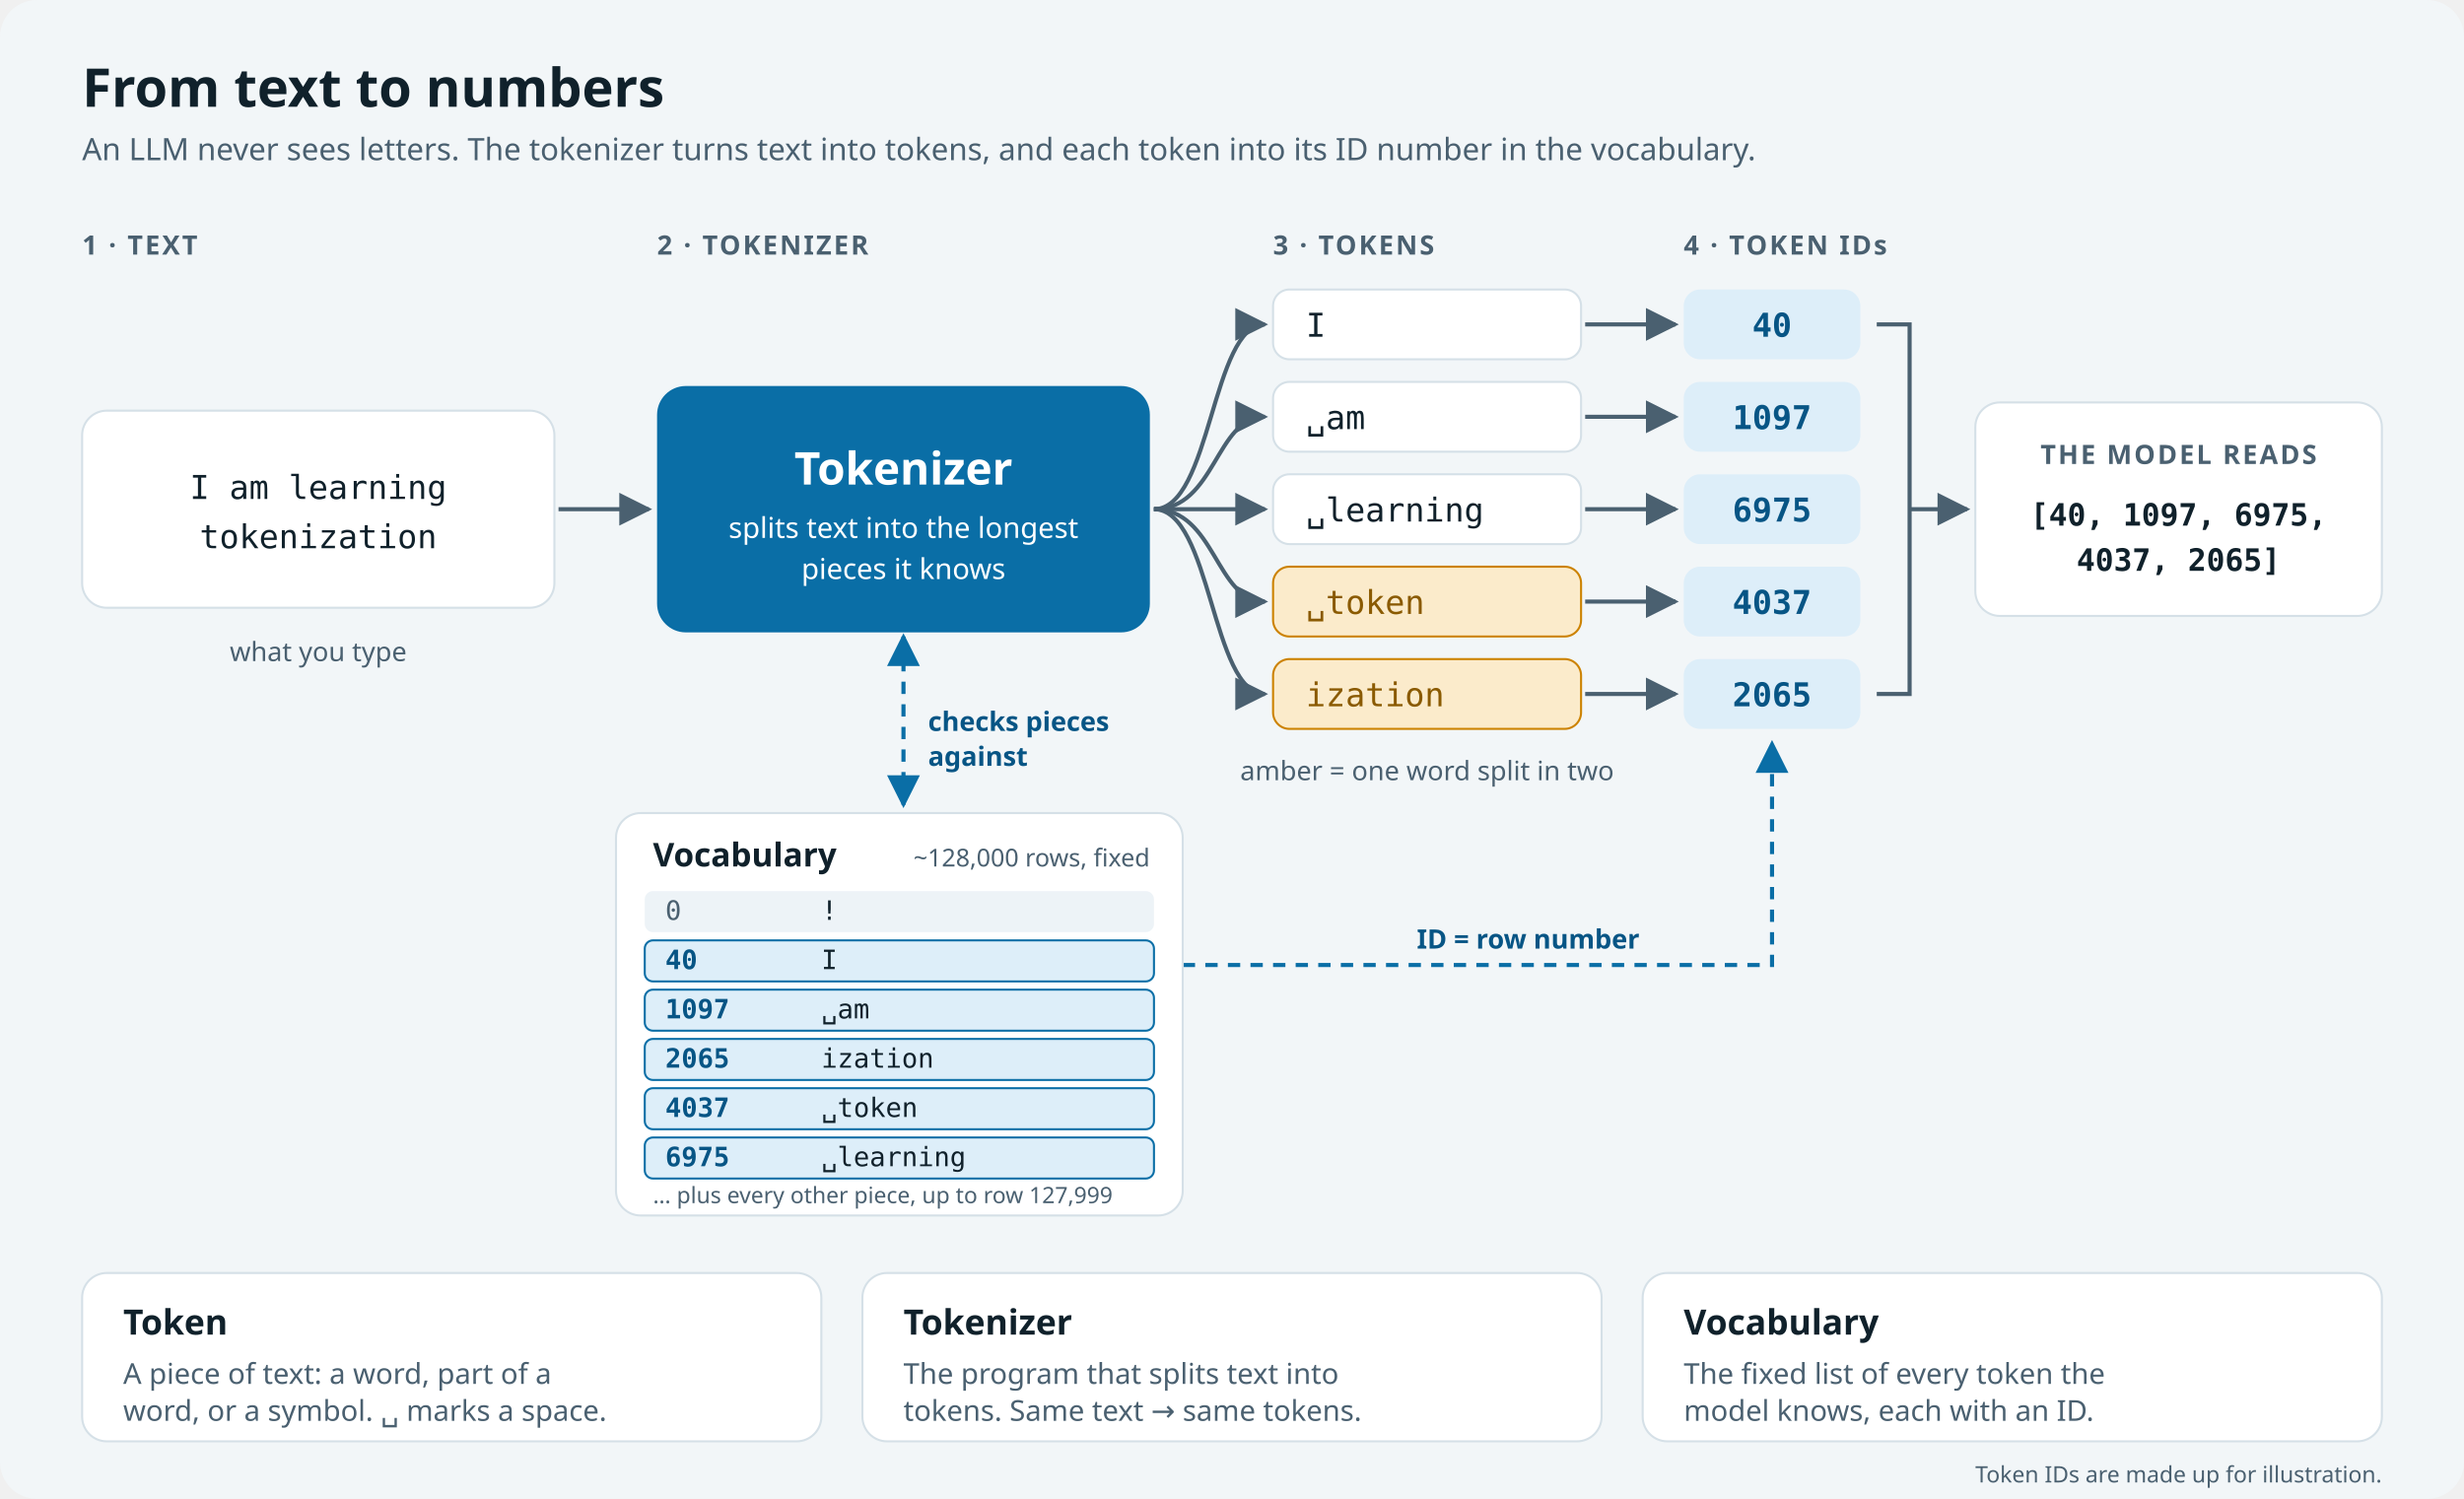
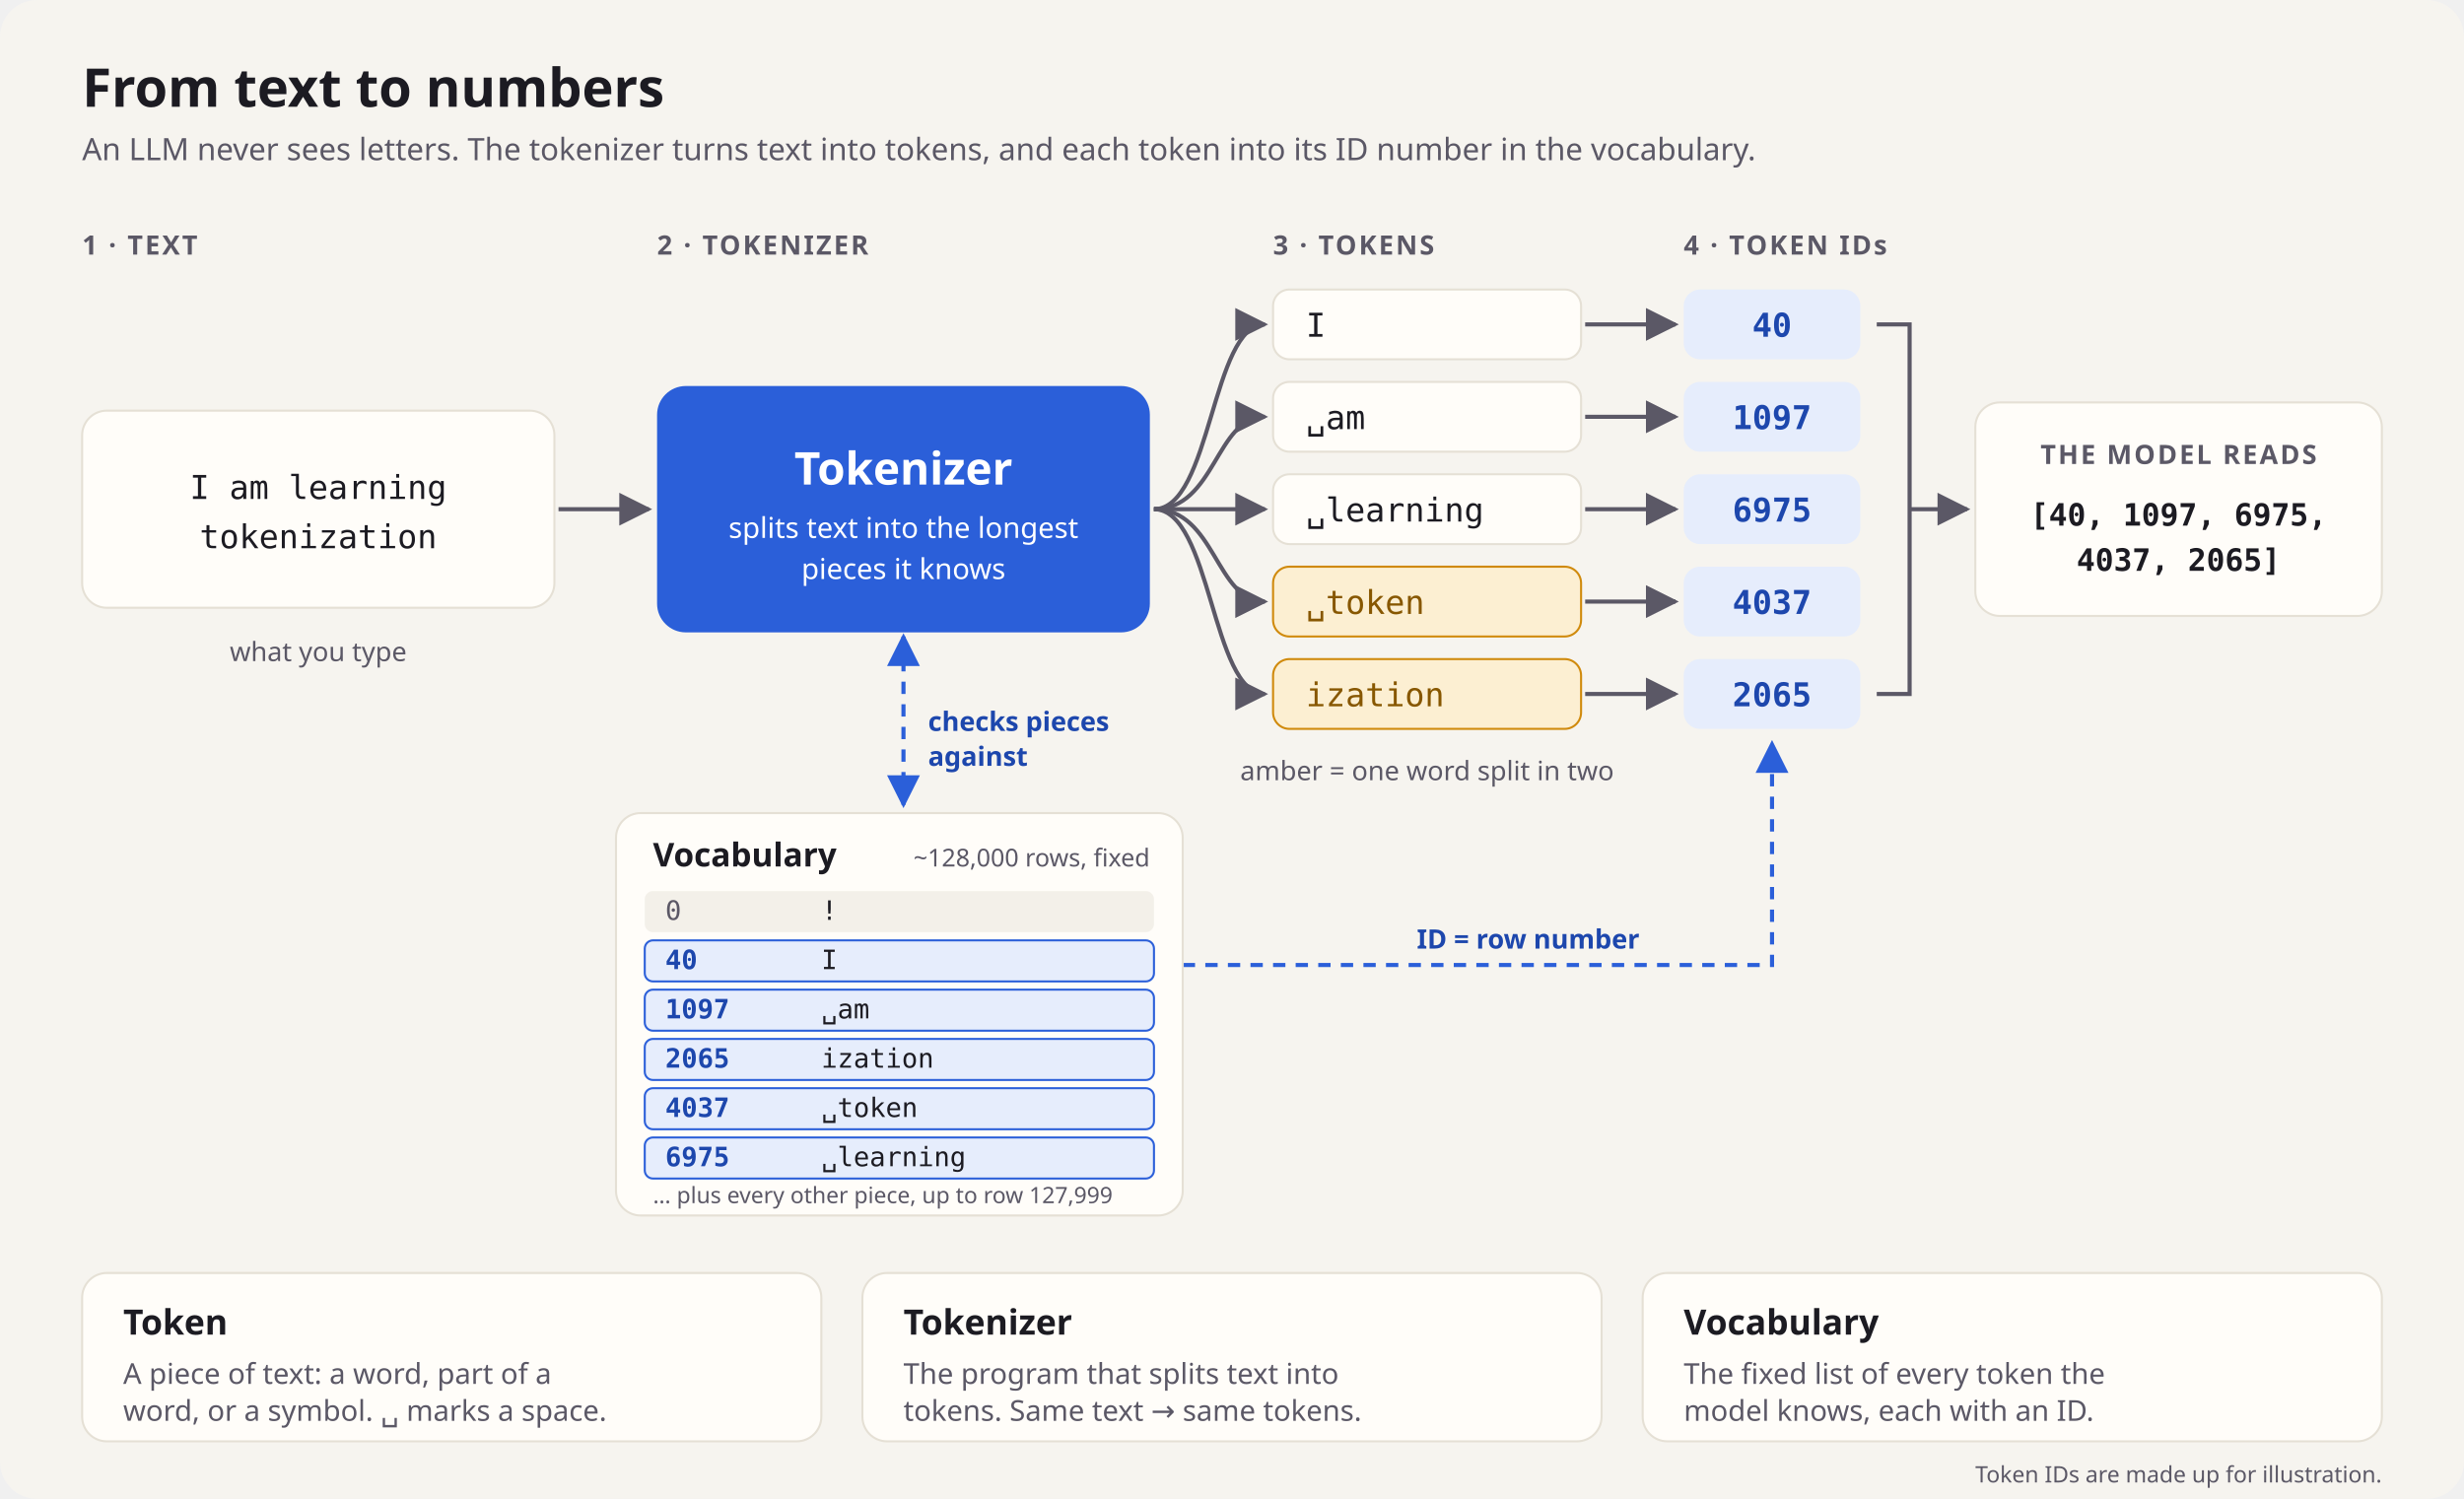
<svg xmlns="http://www.w3.org/2000/svg" viewBox="0 0 1200 730" role="img" aria-labelledby="t d" font-family="'Schibsted Grotesk', ui-sans-serif, system-ui, sans-serif">
  <style>
-     .bg{fill:#f2f6f8}.card{fill:#ffffff;stroke:#d5e0e7}.sunk{fill:#edf3f7}
-     .ink{fill:#10212b}.muted{fill:#4a6070}.onacc{fill:#ffffff}
-     .acc{fill:#0a6ea6}.accink{fill:#075585}.accsoft{fill:#ddeef9}
-     .pos{fill:#17906f}.posink{fill:#0b6b52}.possoft{fill:#d8f1e8;stroke:#17906f}
-     .neg{fill:#d9532f}.negink{fill:#b3341a}.negsoft{fill:#fbe1d8;stroke:#d9532f}
-     .heat{fill:#fbebcb;stroke:#cc8200}.heatink{fill:#8a5a00}.heatfill{fill:#cc8200}
-     .line{stroke:#4a6070;fill:none;stroke-width:2}.thin{stroke:#d5e0e7;fill:none;stroke-width:1.5}
-     .dash{stroke:#0a6ea6;fill:none;stroke-width:2;stroke-dasharray:6 5}
-     .stream{stroke:#0a6ea6;fill:none;stroke-width:14;stroke-linecap:round;opacity:.35}
-     .row{fill:#edf3f7}.hit{fill:#ddeef9;stroke:#0a6ea6}
+     .bg{fill:#f6f4ef}.card{fill:#fffdf9;stroke:#e5e0d5}.sunk{fill:#f3f0e9}
+     .ink{fill:#1c1b22}.muted{fill:#5b5866}.onacc{fill:#ffffff}
+     .acc{fill:#2b5fd9}.accink{fill:#1d47ad}.accsoft{fill:#e6edfc}
+     .pos{fill:#168a64}.posink{fill:#0d6a4b}.possoft{fill:#dcf2e8;stroke:#168a64}
+     .neg{fill:#d24a2b}.negink{fill:#ad3417}.negsoft{fill:#fbe3da;stroke:#d24a2b}
+     .heat{fill:#fcefd2;stroke:#d08a0c}.heatink{fill:#875700}.heatfill{fill:#d08a0c}
+     .line{stroke:#5b5866;fill:none;stroke-width:2}.thin{stroke:#e5e0d5;fill:none;stroke-width:1.5}
+     .dash{stroke:#2b5fd9;fill:none;stroke-width:2;stroke-dasharray:6 5}
+     .stream{stroke:#2b5fd9;fill:none;stroke-width:14;stroke-linecap:round;opacity:.35}
+     .row{fill:#f3f0e9}.hit{fill:#e6edfc;stroke:#2b5fd9}
    .mono{font-family:'JetBrains Mono',ui-monospace,Menlo,monospace}
    .head{font-size:13px;font-weight:700;letter-spacing:.08em}
-     .arrowhead{fill:#4a6070}.arrowacc{fill:#0a6ea6}
+     .arrowhead{fill:#5b5866}.arrowacc{fill:#2b5fd9}
  </style>
  <defs>
    <marker id="arrow" viewBox="0 0 10 10" refX="9" refY="5" markerWidth="8" markerHeight="8" orient="auto-start-reverse">
      <path d="M0 0L10 5L0 10z" class="arrowhead" />
    </marker>
    <marker id="arrowAcc" viewBox="0 0 10 10" refX="9" refY="5" markerWidth="8" markerHeight="8" orient="auto-start-reverse">
      <path d="M0 0L10 5L0 10z" class="arrowacc" />
    </marker>
  </defs>
  <rect class="bg" width="1200" height="730" rx="18" />
  <text x="40" y="52" class="ink" font-size="26" font-weight="700">From text to numbers</text>
  <text x="40" y="78" class="muted" font-size="15">An LLM never sees letters. The tokenizer turns text into tokens, and each token into its ID number in the vocabulary.</text>
  <g class="muted head">
    <text x="40" y="124">1 · TEXT</text>
    <text x="320" y="124">2 · TOKENIZER</text>
    <text x="620" y="124">3 · TOKENS</text>
    <text x="820" y="124">4 · TOKEN IDs</text>
  </g>
  <rect class="card" x="40" y="200" width="230" height="96" rx="12" />
  <text x="155" y="243" text-anchor="middle" class="ink mono" font-size="16">I am learning</text>
  <text x="155" y="267" text-anchor="middle" class="ink mono" font-size="16">tokenization</text>
  <text x="155" y="322" text-anchor="middle" class="muted" font-size="13">what you type</text>
  <line class="line" x1="272" y1="248" x2="316" y2="248" marker-end="url(#arrow)" />
  <rect class="acc" x="320" y="188" width="240" height="120" rx="14" />
  <text x="440" y="236" text-anchor="middle" class="onacc" font-size="22" font-weight="700">Tokenizer</text>
  <text x="440" y="262" text-anchor="middle" class="onacc" font-size="14">splits text into the longest</text>
  <text x="440" y="282" text-anchor="middle" class="onacc" font-size="14">pieces it knows</text>
  <g class="line">
    <path d="M562 248 C590 248 590 158 616 158" marker-end="url(#arrow)" />
    <path d="M562 248 C592 248 592 203 616 203" marker-end="url(#arrow)" />
    <path d="M562 248 L616 248" marker-end="url(#arrow)" />
    <path d="M562 248 C592 248 592 293 616 293" marker-end="url(#arrow)" />
    <path d="M562 248 C590 248 590 338 616 338" marker-end="url(#arrow)" />
  </g>
  <g font-size="16">
    <rect class="card" x="620" y="141" width="150" height="34" rx="8" />
    <text x="636" y="164" class="ink mono">I</text>
    <rect class="card" x="620" y="186" width="150" height="34" rx="8" />
    <text x="636" y="209" class="ink mono">␣am</text>
    <rect class="card" x="620" y="231" width="150" height="34" rx="8" />
    <text x="636" y="254" class="ink mono">␣learning</text>
    <rect class="heat" x="620" y="276" width="150" height="34" rx="8" />
    <text x="636" y="299" class="heatink mono">␣token</text>
    <rect class="heat" x="620" y="321" width="150" height="34" rx="8" />
    <text x="636" y="344" class="heatink mono">ization</text>
  </g>
  <g class="line">
    <line x1="772" y1="158" x2="816" y2="158" marker-end="url(#arrow)" />
    <line x1="772" y1="203" x2="816" y2="203" marker-end="url(#arrow)" />
    <line x1="772" y1="248" x2="816" y2="248" marker-end="url(#arrow)" />
    <line x1="772" y1="293" x2="816" y2="293" marker-end="url(#arrow)" />
    <line x1="772" y1="338" x2="816" y2="338" marker-end="url(#arrow)" />
  </g>
  <g font-size="16" font-weight="700">
    <rect class="accsoft" x="820" y="141" width="86" height="34" rx="8" />
    <text x="863" y="164" text-anchor="middle" class="accink mono">40</text>
    <rect class="accsoft" x="820" y="186" width="86" height="34" rx="8" />
    <text x="863" y="209" text-anchor="middle" class="accink mono">1097</text>
    <rect class="accsoft" x="820" y="231" width="86" height="34" rx="8" />
    <text x="863" y="254" text-anchor="middle" class="accink mono">6975</text>
    <rect class="accsoft" x="820" y="276" width="86" height="34" rx="8" />
    <text x="863" y="299" text-anchor="middle" class="accink mono">4037</text>
    <rect class="accsoft" x="820" y="321" width="86" height="34" rx="8" />
    <text x="863" y="344" text-anchor="middle" class="accink mono">2065</text>
  </g>
  <text x="695" y="380" text-anchor="middle" class="muted" font-size="13">amber = one word split in two</text>
  <path class="line" d="M914 158 H930 V338 H914 M930 248 H958" marker-end="url(#arrow)" />
  <rect class="card" x="962" y="196" width="198" height="104" rx="12" />
  <text x="1061" y="226" text-anchor="middle" class="muted head">THE MODEL READS</text>
  <text x="1061" y="256" text-anchor="middle" class="ink mono" font-size="15" font-weight="700">[40, 1097, 6975,</text>
  <text x="1061" y="278" text-anchor="middle" class="ink mono" font-size="15" font-weight="700">4037, 2065]</text>
  <path class="dash" d="M440 310 V392" marker-start="url(#arrowAcc)" marker-end="url(#arrowAcc)" />
  <text x="452" y="356" class="accink" font-size="13" font-weight="700">checks pieces</text>
  <text x="452" y="373" class="accink" font-size="13" font-weight="700">against</text>
  <path class="dash" d="M576 470 H863 V362" marker-end="url(#arrowAcc)" />
  <text x="690" y="462" class="accink" font-size="13" font-weight="700">ID = row number</text>
  <rect class="card" x="300" y="396" width="276" height="196" rx="12" />
  <text x="318" y="422" class="ink" font-size="16" font-weight="700">Vocabulary</text>
  <text x="560" y="422" text-anchor="end" class="muted" font-size="12">~128,000 rows, fixed</text>
  <g class="mono" font-size="13">
    <rect class="row" x="314" y="434" width="248" height="20" rx="4" />
    <text x="324" y="448" class="muted">0</text>
    <text x="400" y="448" class="ink">!</text>
    <rect class="hit" x="314" y="458" width="248" height="20" rx="4" />
    <text x="324" y="472" class="accink" font-weight="700">40</text>
    <text x="400" y="472" class="ink">I</text>
    <rect class="hit" x="314" y="482" width="248" height="20" rx="4" />
    <text x="324" y="496" class="accink" font-weight="700">1097</text>
    <text x="400" y="496" class="ink">␣am</text>
    <rect class="hit" x="314" y="506" width="248" height="20" rx="4" />
    <text x="324" y="520" class="accink" font-weight="700">2065</text>
    <text x="400" y="520" class="ink">ization</text>
    <rect class="hit" x="314" y="530" width="248" height="20" rx="4" />
    <text x="324" y="544" class="accink" font-weight="700">4037</text>
    <text x="400" y="544" class="ink">␣token</text>
    <rect class="hit" x="314" y="554" width="248" height="20" rx="4" />
    <text x="324" y="568" class="accink" font-weight="700">6975</text>
    <text x="400" y="568" class="ink">␣learning</text>
  </g>
  <text x="318" y="586" class="muted" font-size="11">… plus every other piece, up to row 127,999</text>
  <g>
    <rect class="card" x="40" y="620" width="360" height="82" rx="12" />
    <text x="60" y="650" class="ink" font-size="17" font-weight="700">Token</text>
    <text x="60" y="674" class="muted" font-size="14">A piece of text: a word, part of a</text>
    <text x="60" y="692" class="muted" font-size="14">word, or a symbol. ␣ marks a space.</text>
    <rect class="card" x="420" y="620" width="360" height="82" rx="12" />
    <text x="440" y="650" class="ink" font-size="17" font-weight="700">Tokenizer</text>
    <text x="440" y="674" class="muted" font-size="14">The program that splits text into</text>
    <text x="440" y="692" class="muted" font-size="14">tokens. Same text → same tokens.</text>
    <rect class="card" x="800" y="620" width="360" height="82" rx="12" />
    <text x="820" y="650" class="ink" font-size="17" font-weight="700">Vocabulary</text>
    <text x="820" y="674" class="muted" font-size="14">The fixed list of every token the</text>
    <text x="820" y="692" class="muted" font-size="14">model knows, each with an ID.</text>
  </g>
  <text x="1160" y="722" text-anchor="end" class="muted" font-size="11">Token IDs are made up for illustration.</text>
</svg>
